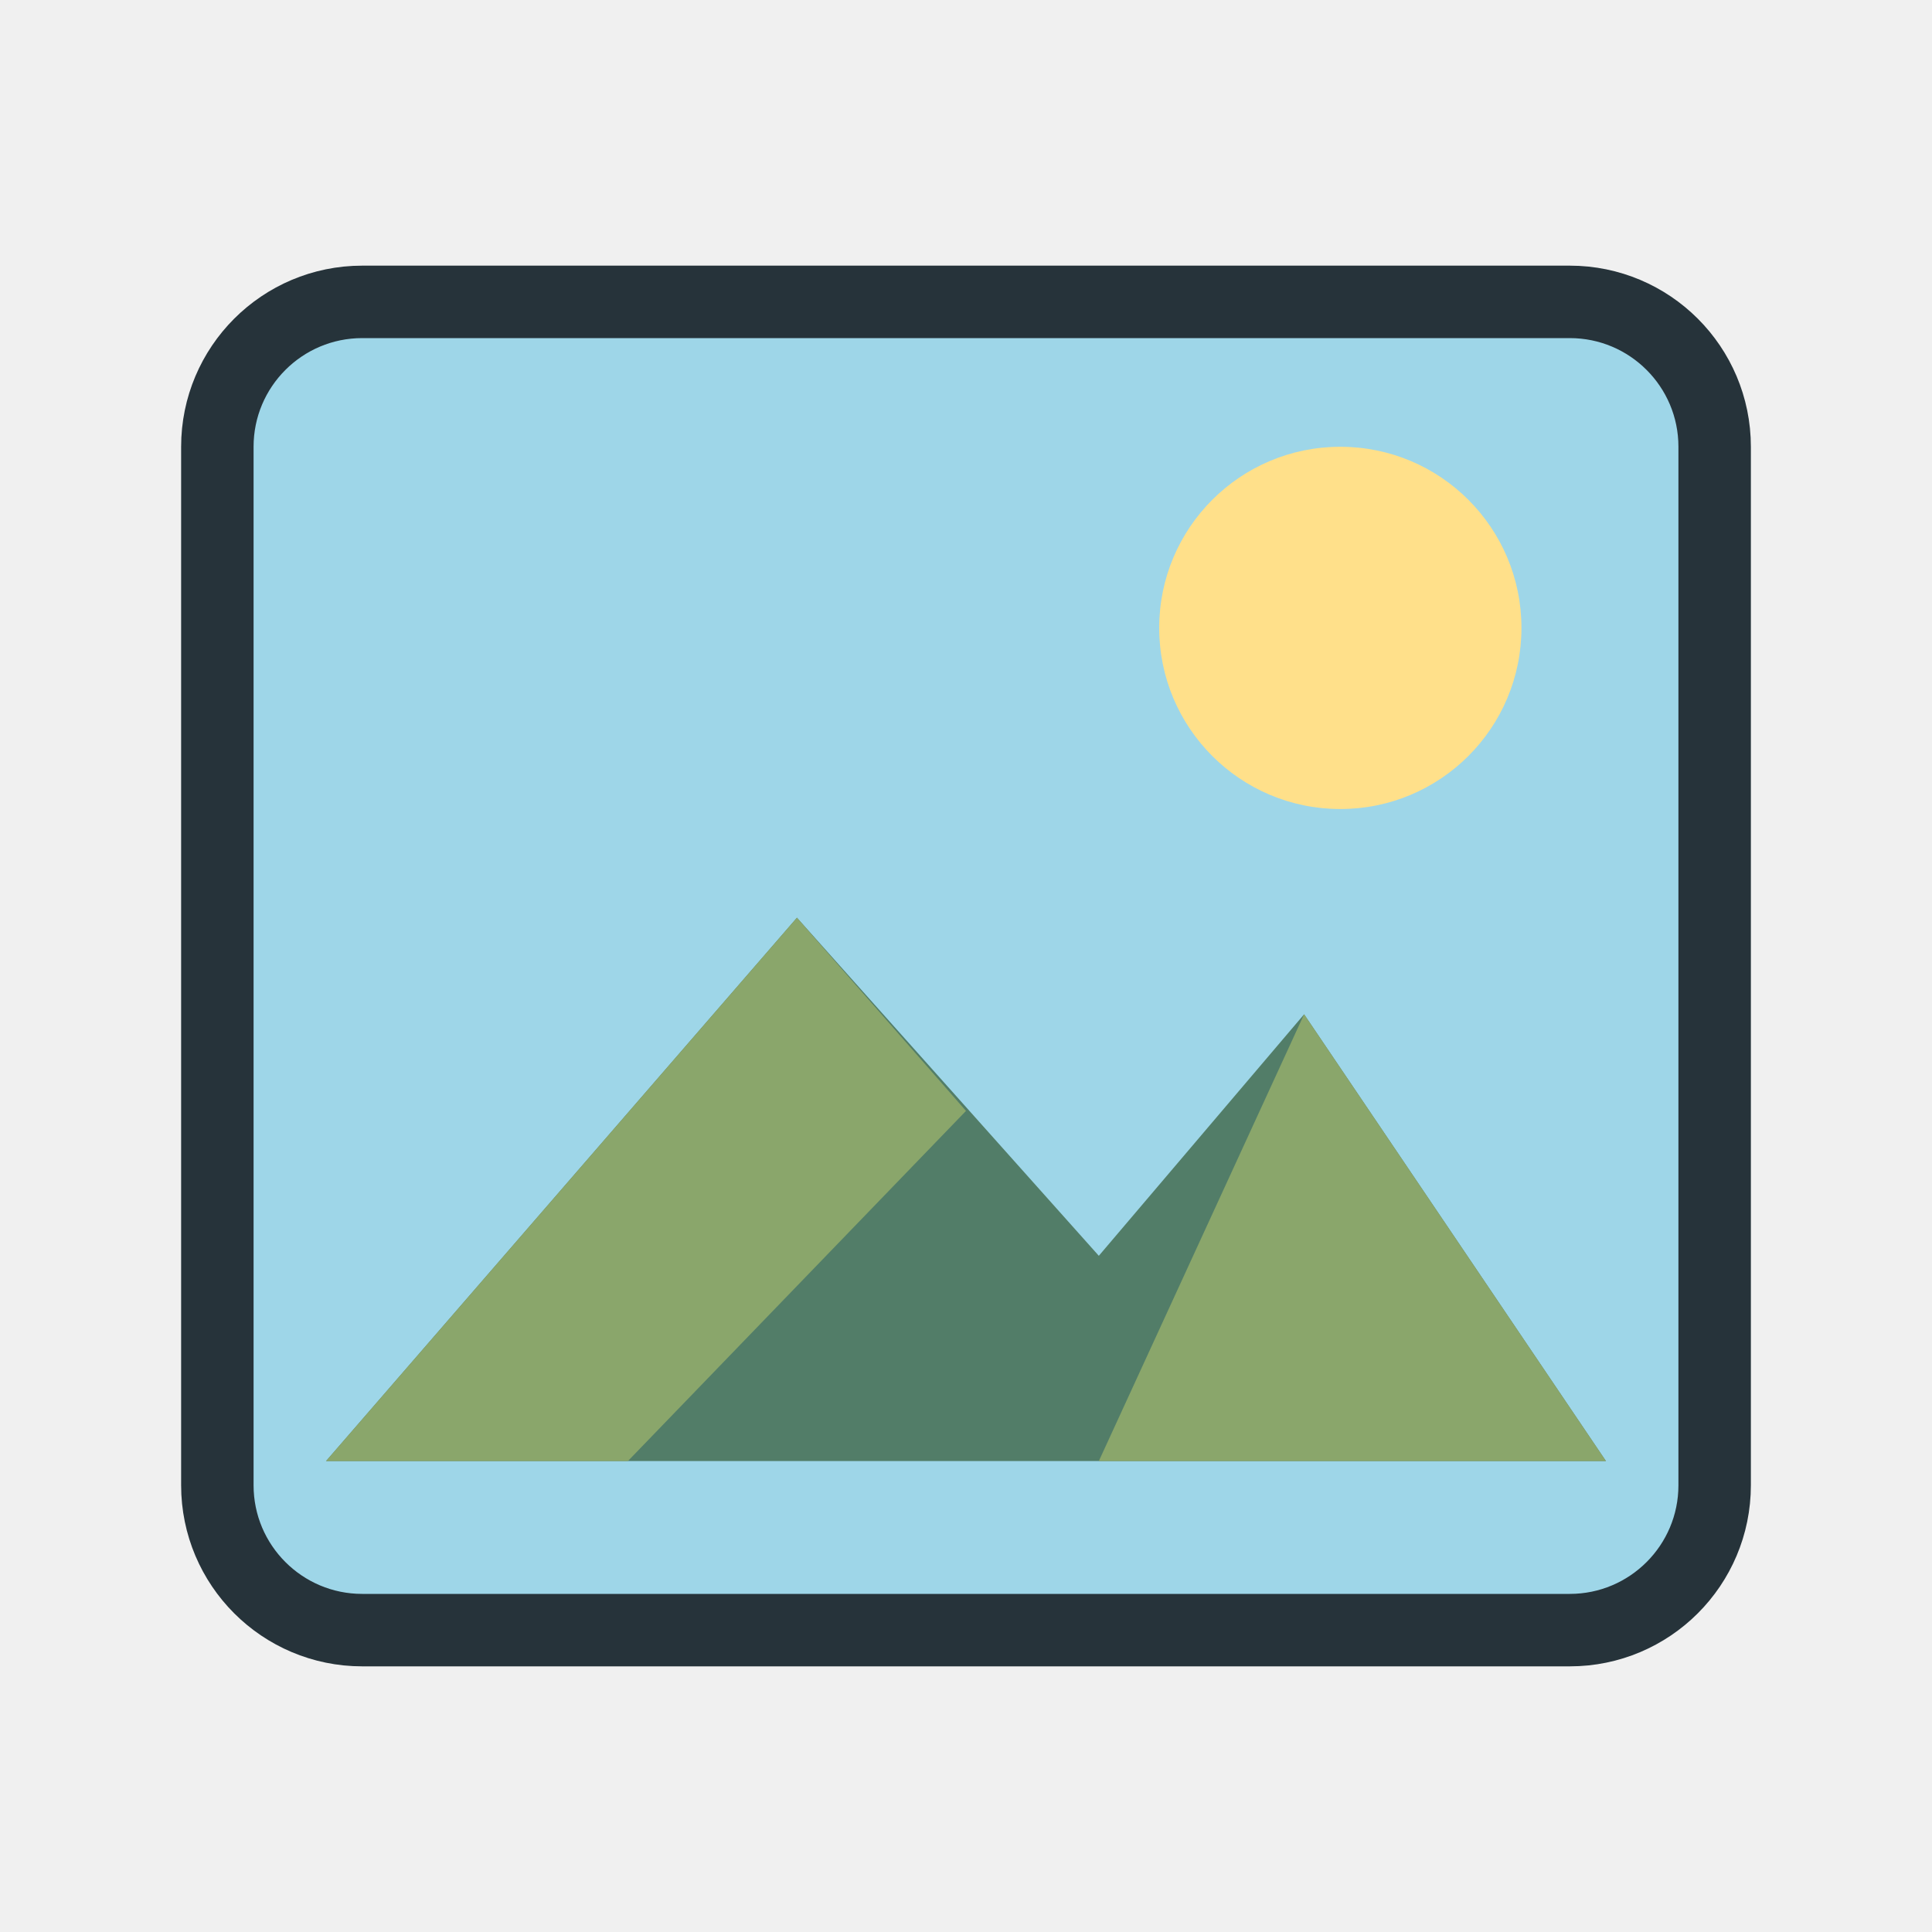
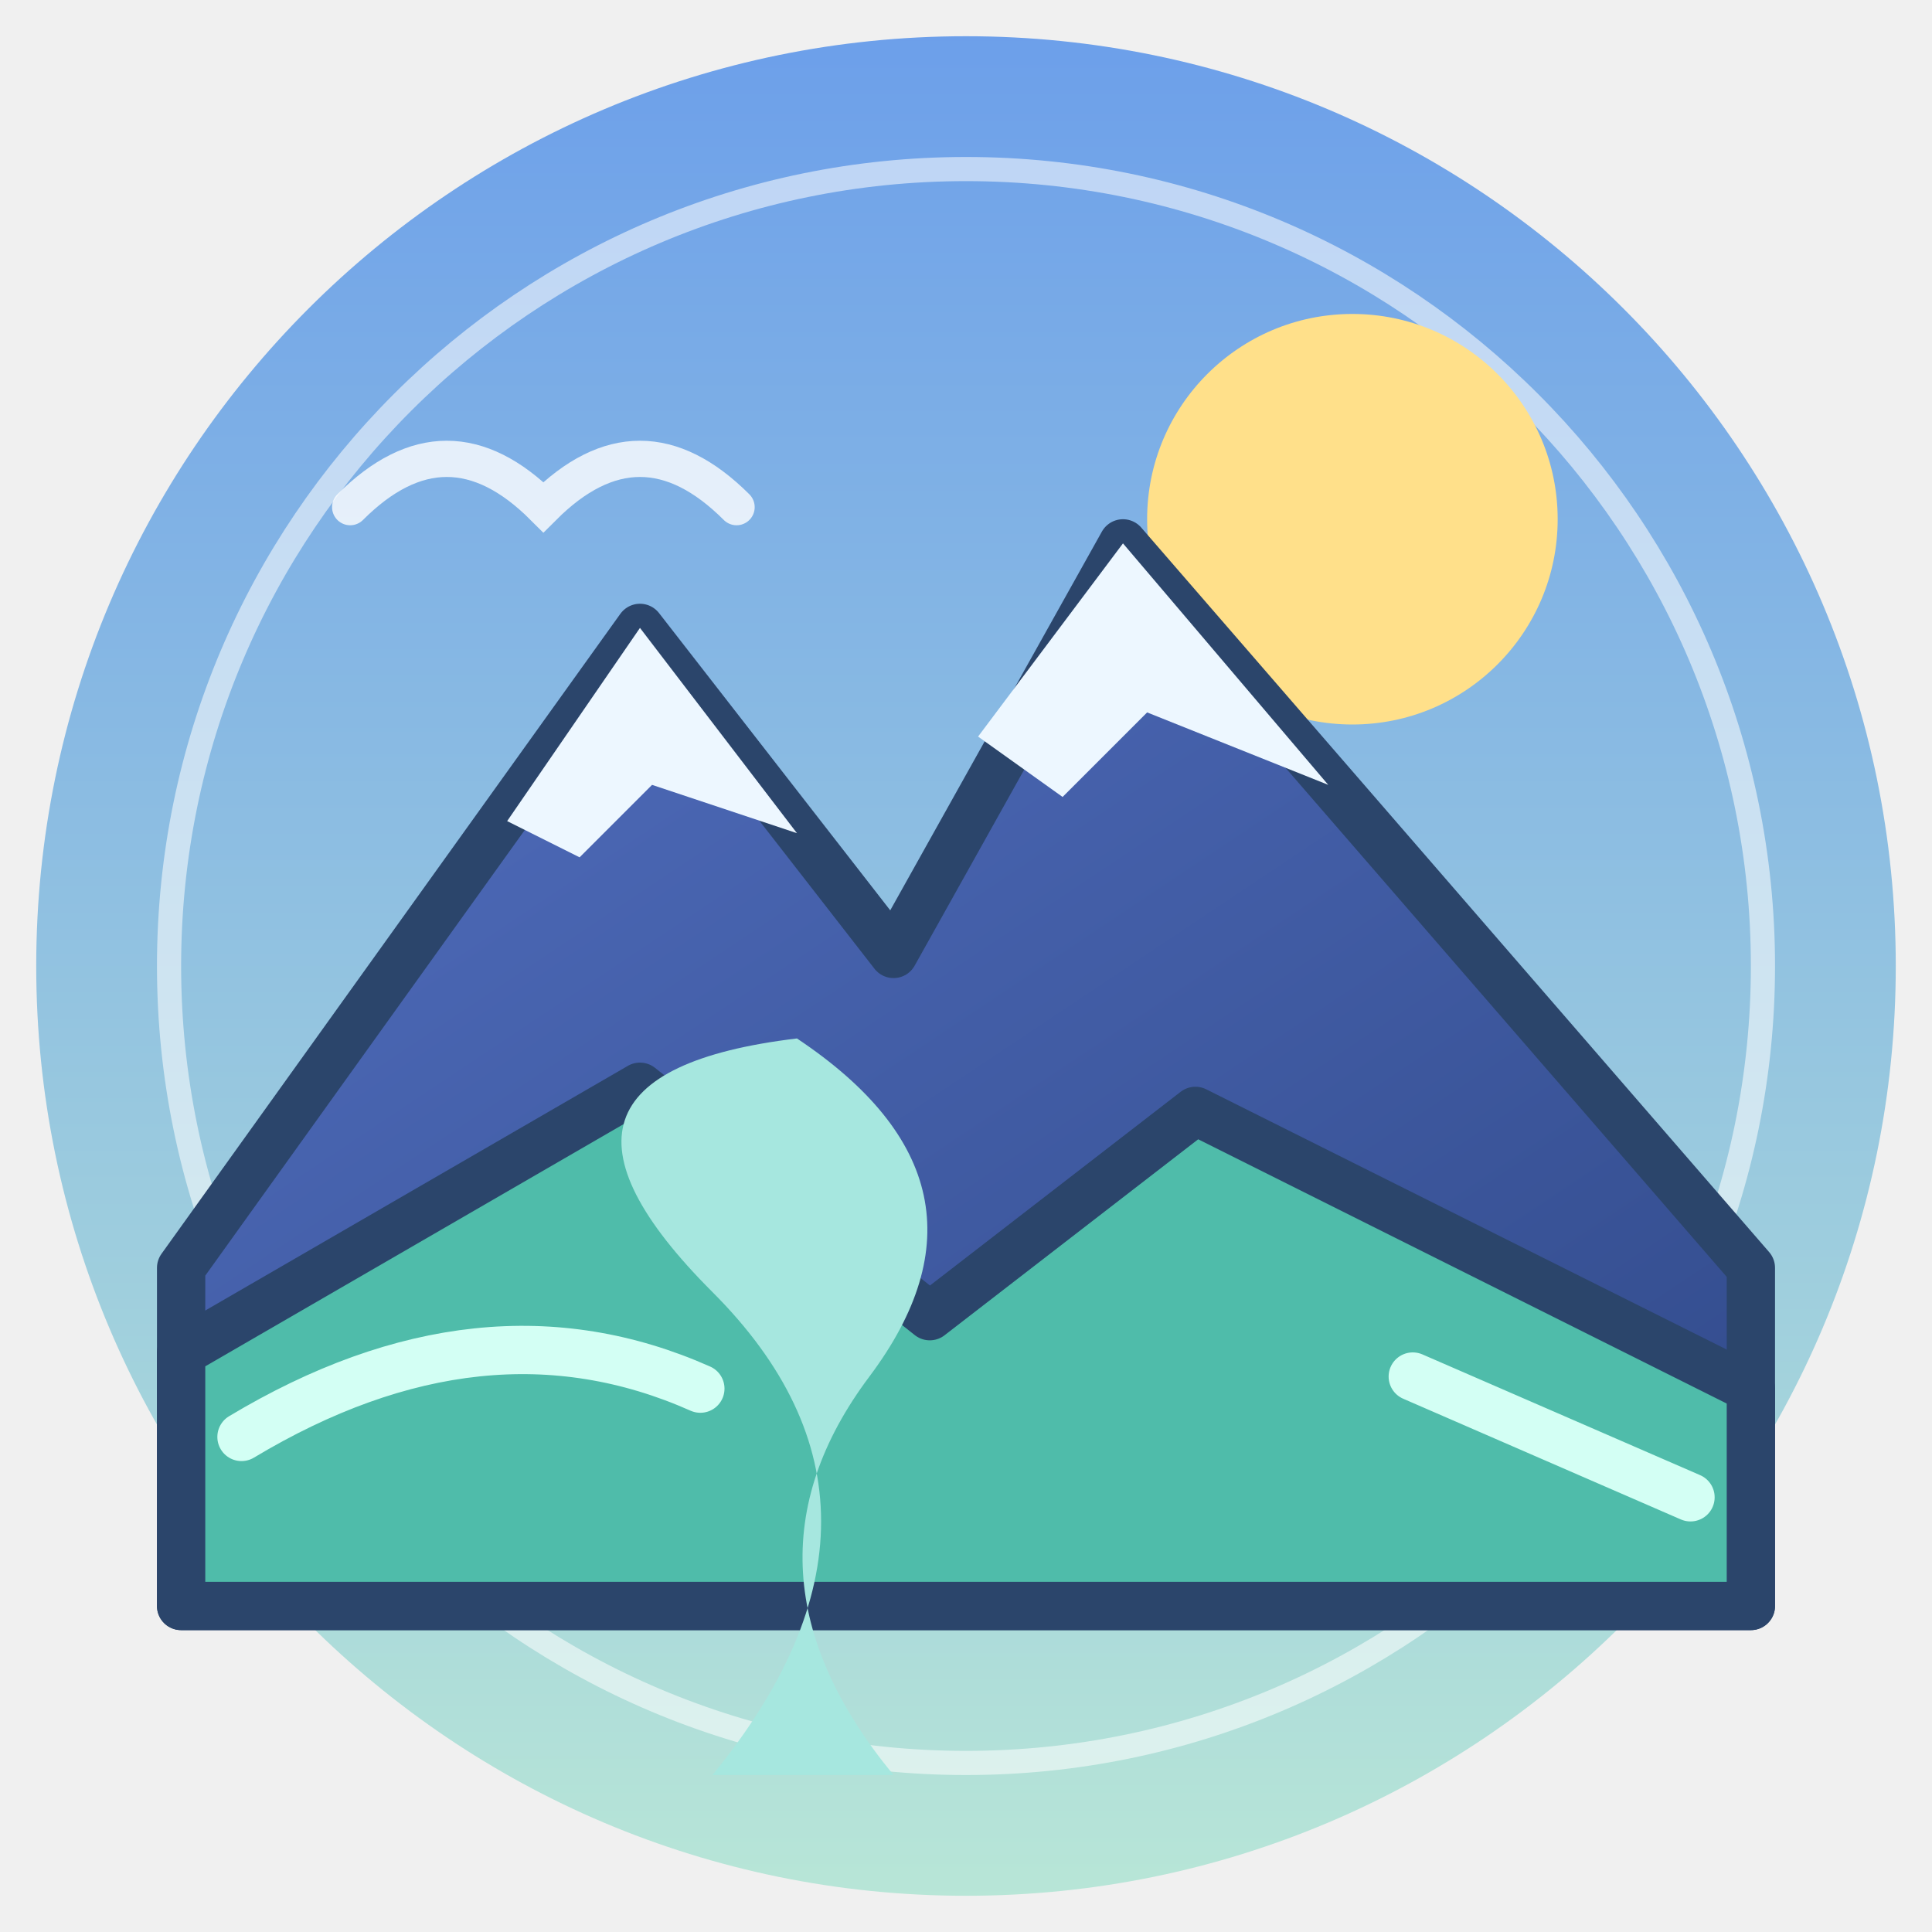
- <svg xmlns="http://www.w3.org/2000/svg" viewBox="0 0 160 160">
-   <rect x="18" y="25" width="124" height="110" rx="12" fill="#9ed6e8" stroke="#26333a" stroke-width="6" />
-   <circle cx="111" cy="52" r="15" fill="#ffe08a" />
-   <path d="m27 121 39-45 25 28 17-20 25 37Z" fill="#527d68" />
-   <path d="m27 121 39-45 14 16-28 29Zm81-37 25 37H91Z" fill="#8aa66b" />
+ <svg xmlns="http://www.w3.org/2000/svg" viewBox="0 0 160 160" role="img" aria-label="Paisaje avatar">
+   <defs>
+     <linearGradient id="bg" x1="0" y1="0" x2="0" y2="1">
+       <stop stop-color="#6c9fea" />
+       <stop offset="1" stop-color="#b8e6d7" />
+     </linearGradient>
+     <linearGradient id="mount" x1="0" y1="0" x2="1" y2="1">
+       <stop stop-color="#526fc0" />
+       <stop offset="1" stop-color="#314a8a" />
+     </linearGradient>
+   </defs>
+   <circle cx="80" cy="80" r="77" fill="url(#bg)" />
+   <circle cx="80" cy="80" r="66" fill="none" stroke="#fff" stroke-opacity=".55" stroke-width="2" />
+   <circle cx="112" cy="43" r="17" fill="#ffe08a" />
+   <path d="M15 105 53 52l21 27 19-34 52 60v28H15Z" fill="url(#mount)" stroke="#2b456b" stroke-width="4" stroke-linejoin="round" />
+   <path d="m42 68 11-16 13 17-12-4-6 6Zm39-7 12-16 17 20-15-6-7 7Z" fill="#edf7ff" />
+   <path d="m15 112 38-22 24 19 22-17 46 23v18H15Z" fill="#4fbcaa" stroke="#2b456b" stroke-width="4" stroke-linejoin="round" />
+   <path d="M59 147q18-22 0-40t7-21q18 12 6 28t2 33Z" fill="#a6e7df" />
+   <path d="M20 119q20-12 38-4m59-1 23 10" fill="none" stroke="#d3fff4" stroke-width="4" stroke-linecap="round" />
+   <path d="M29 42q8-8 16 0 8-8 16 0" fill="none" stroke="#fff" stroke-opacity=".8" stroke-width="3" stroke-linecap="round" />
</svg>
